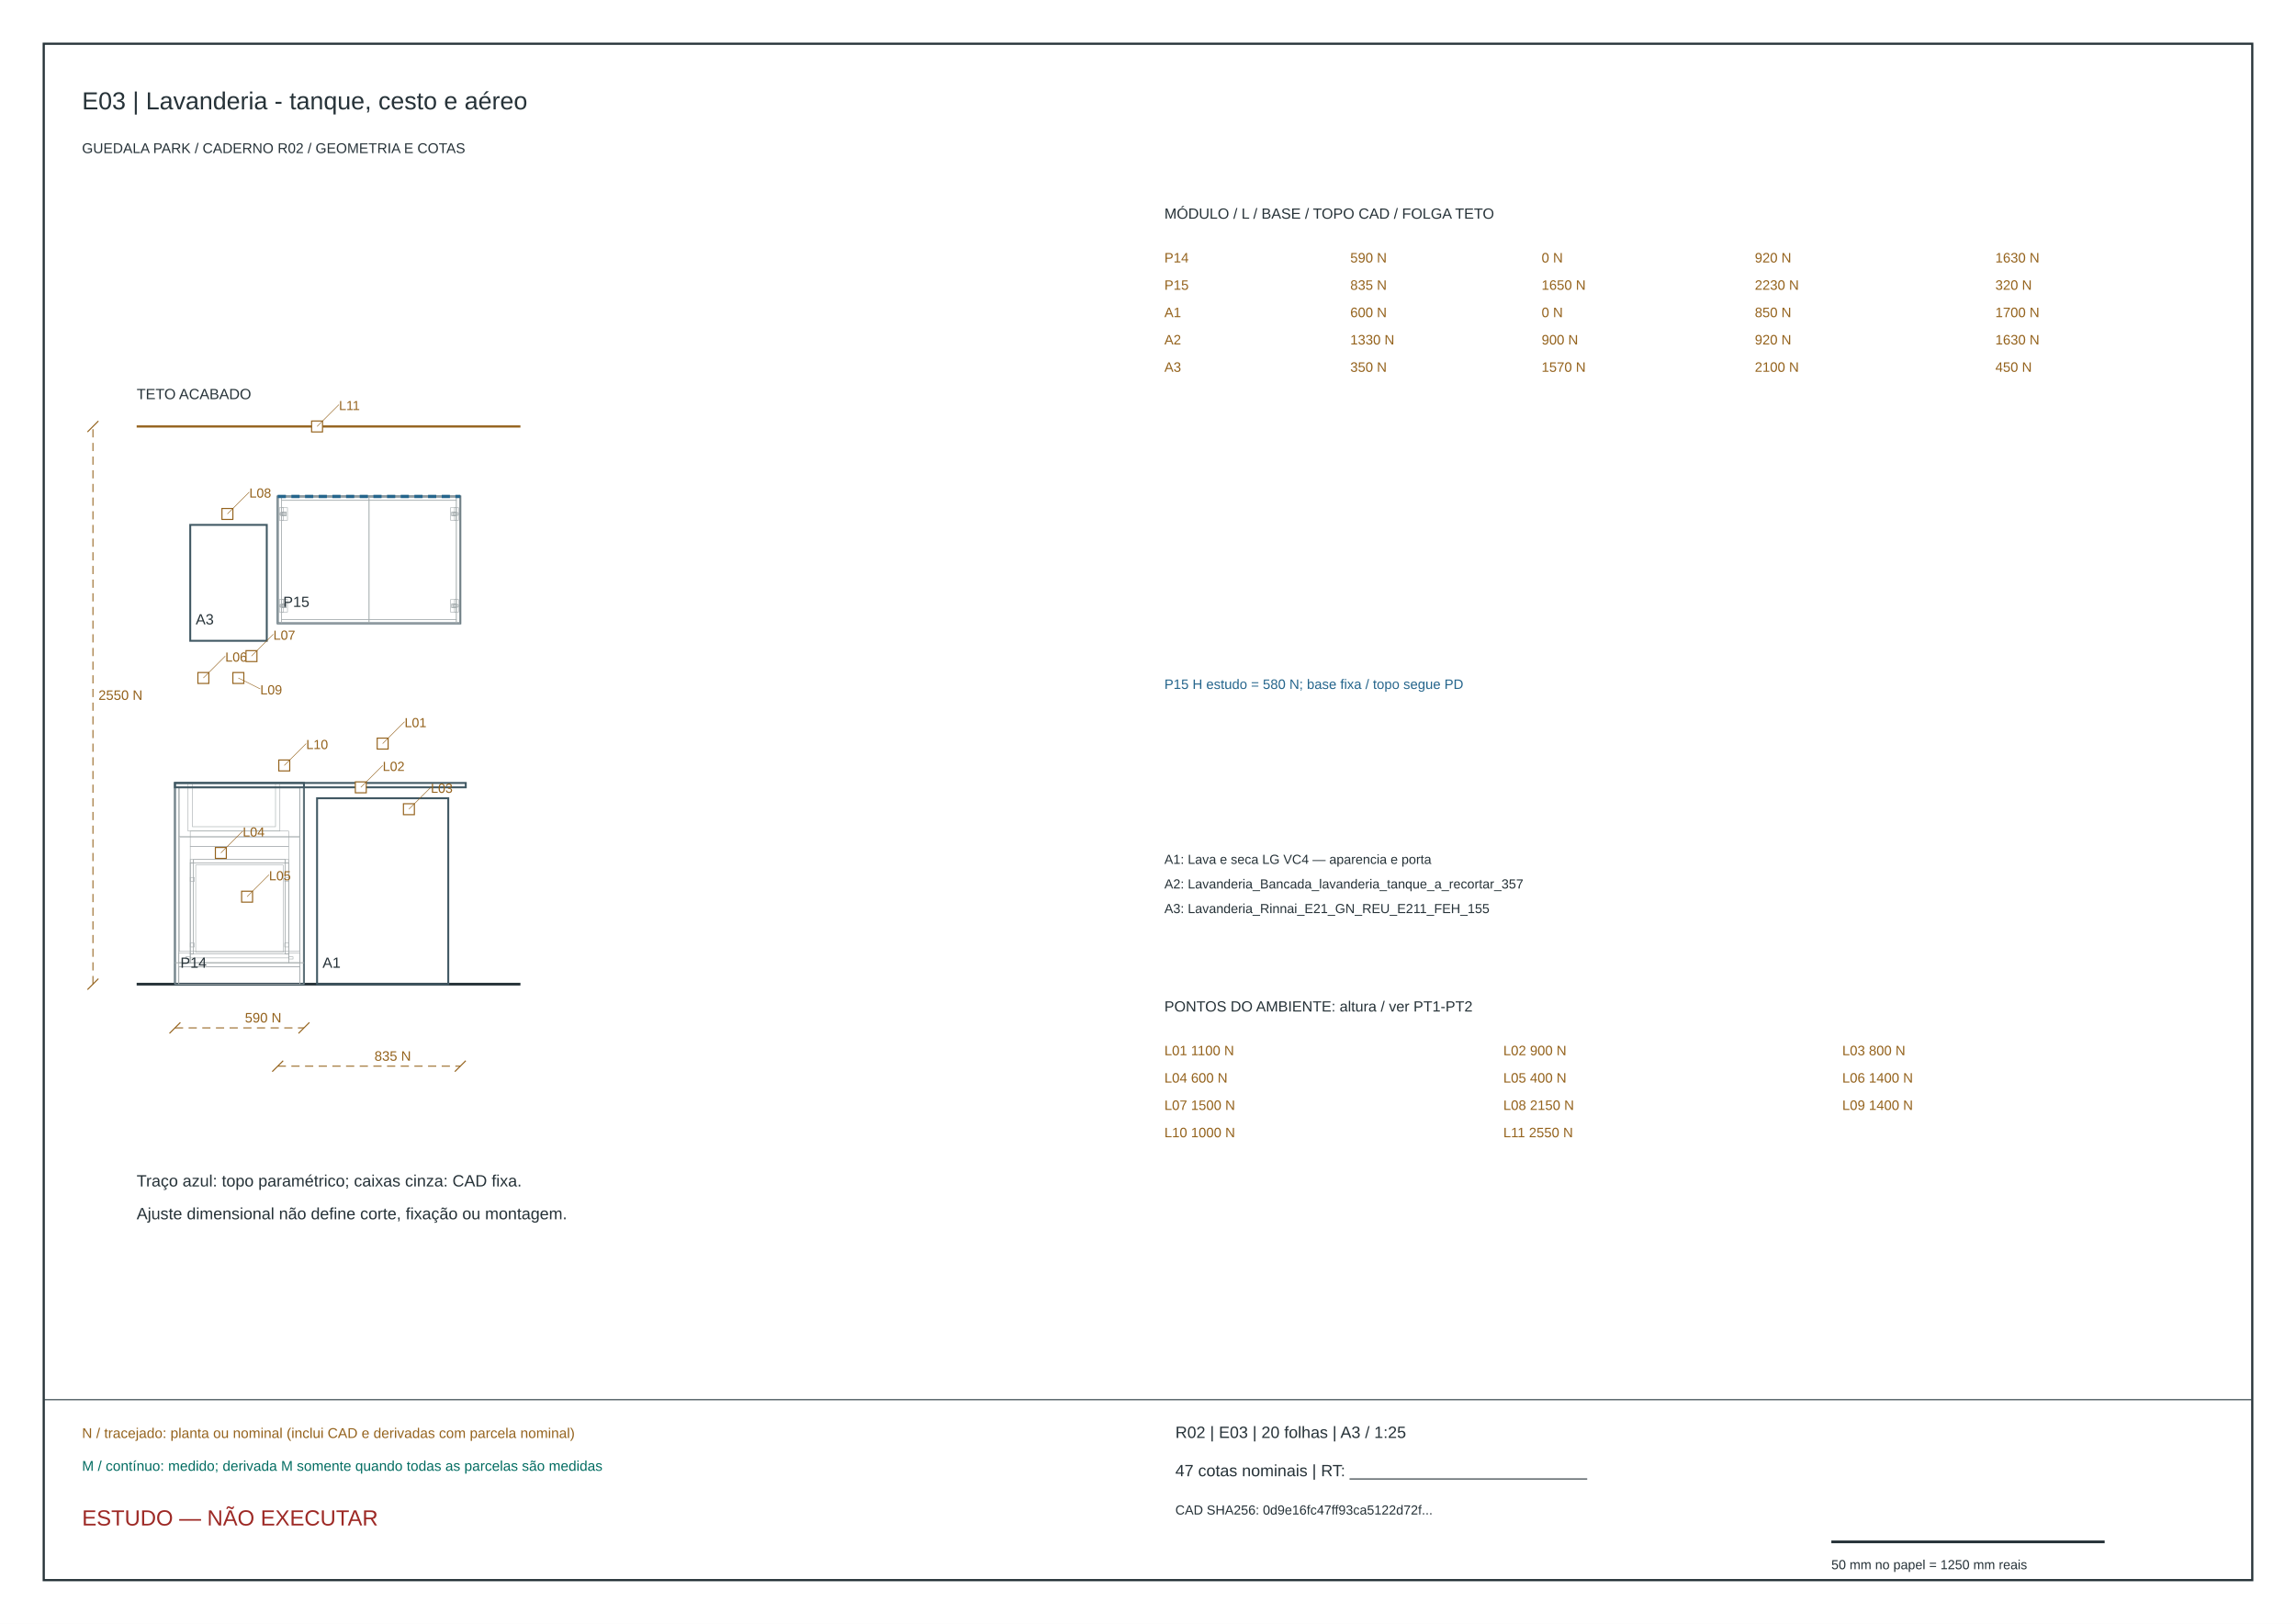
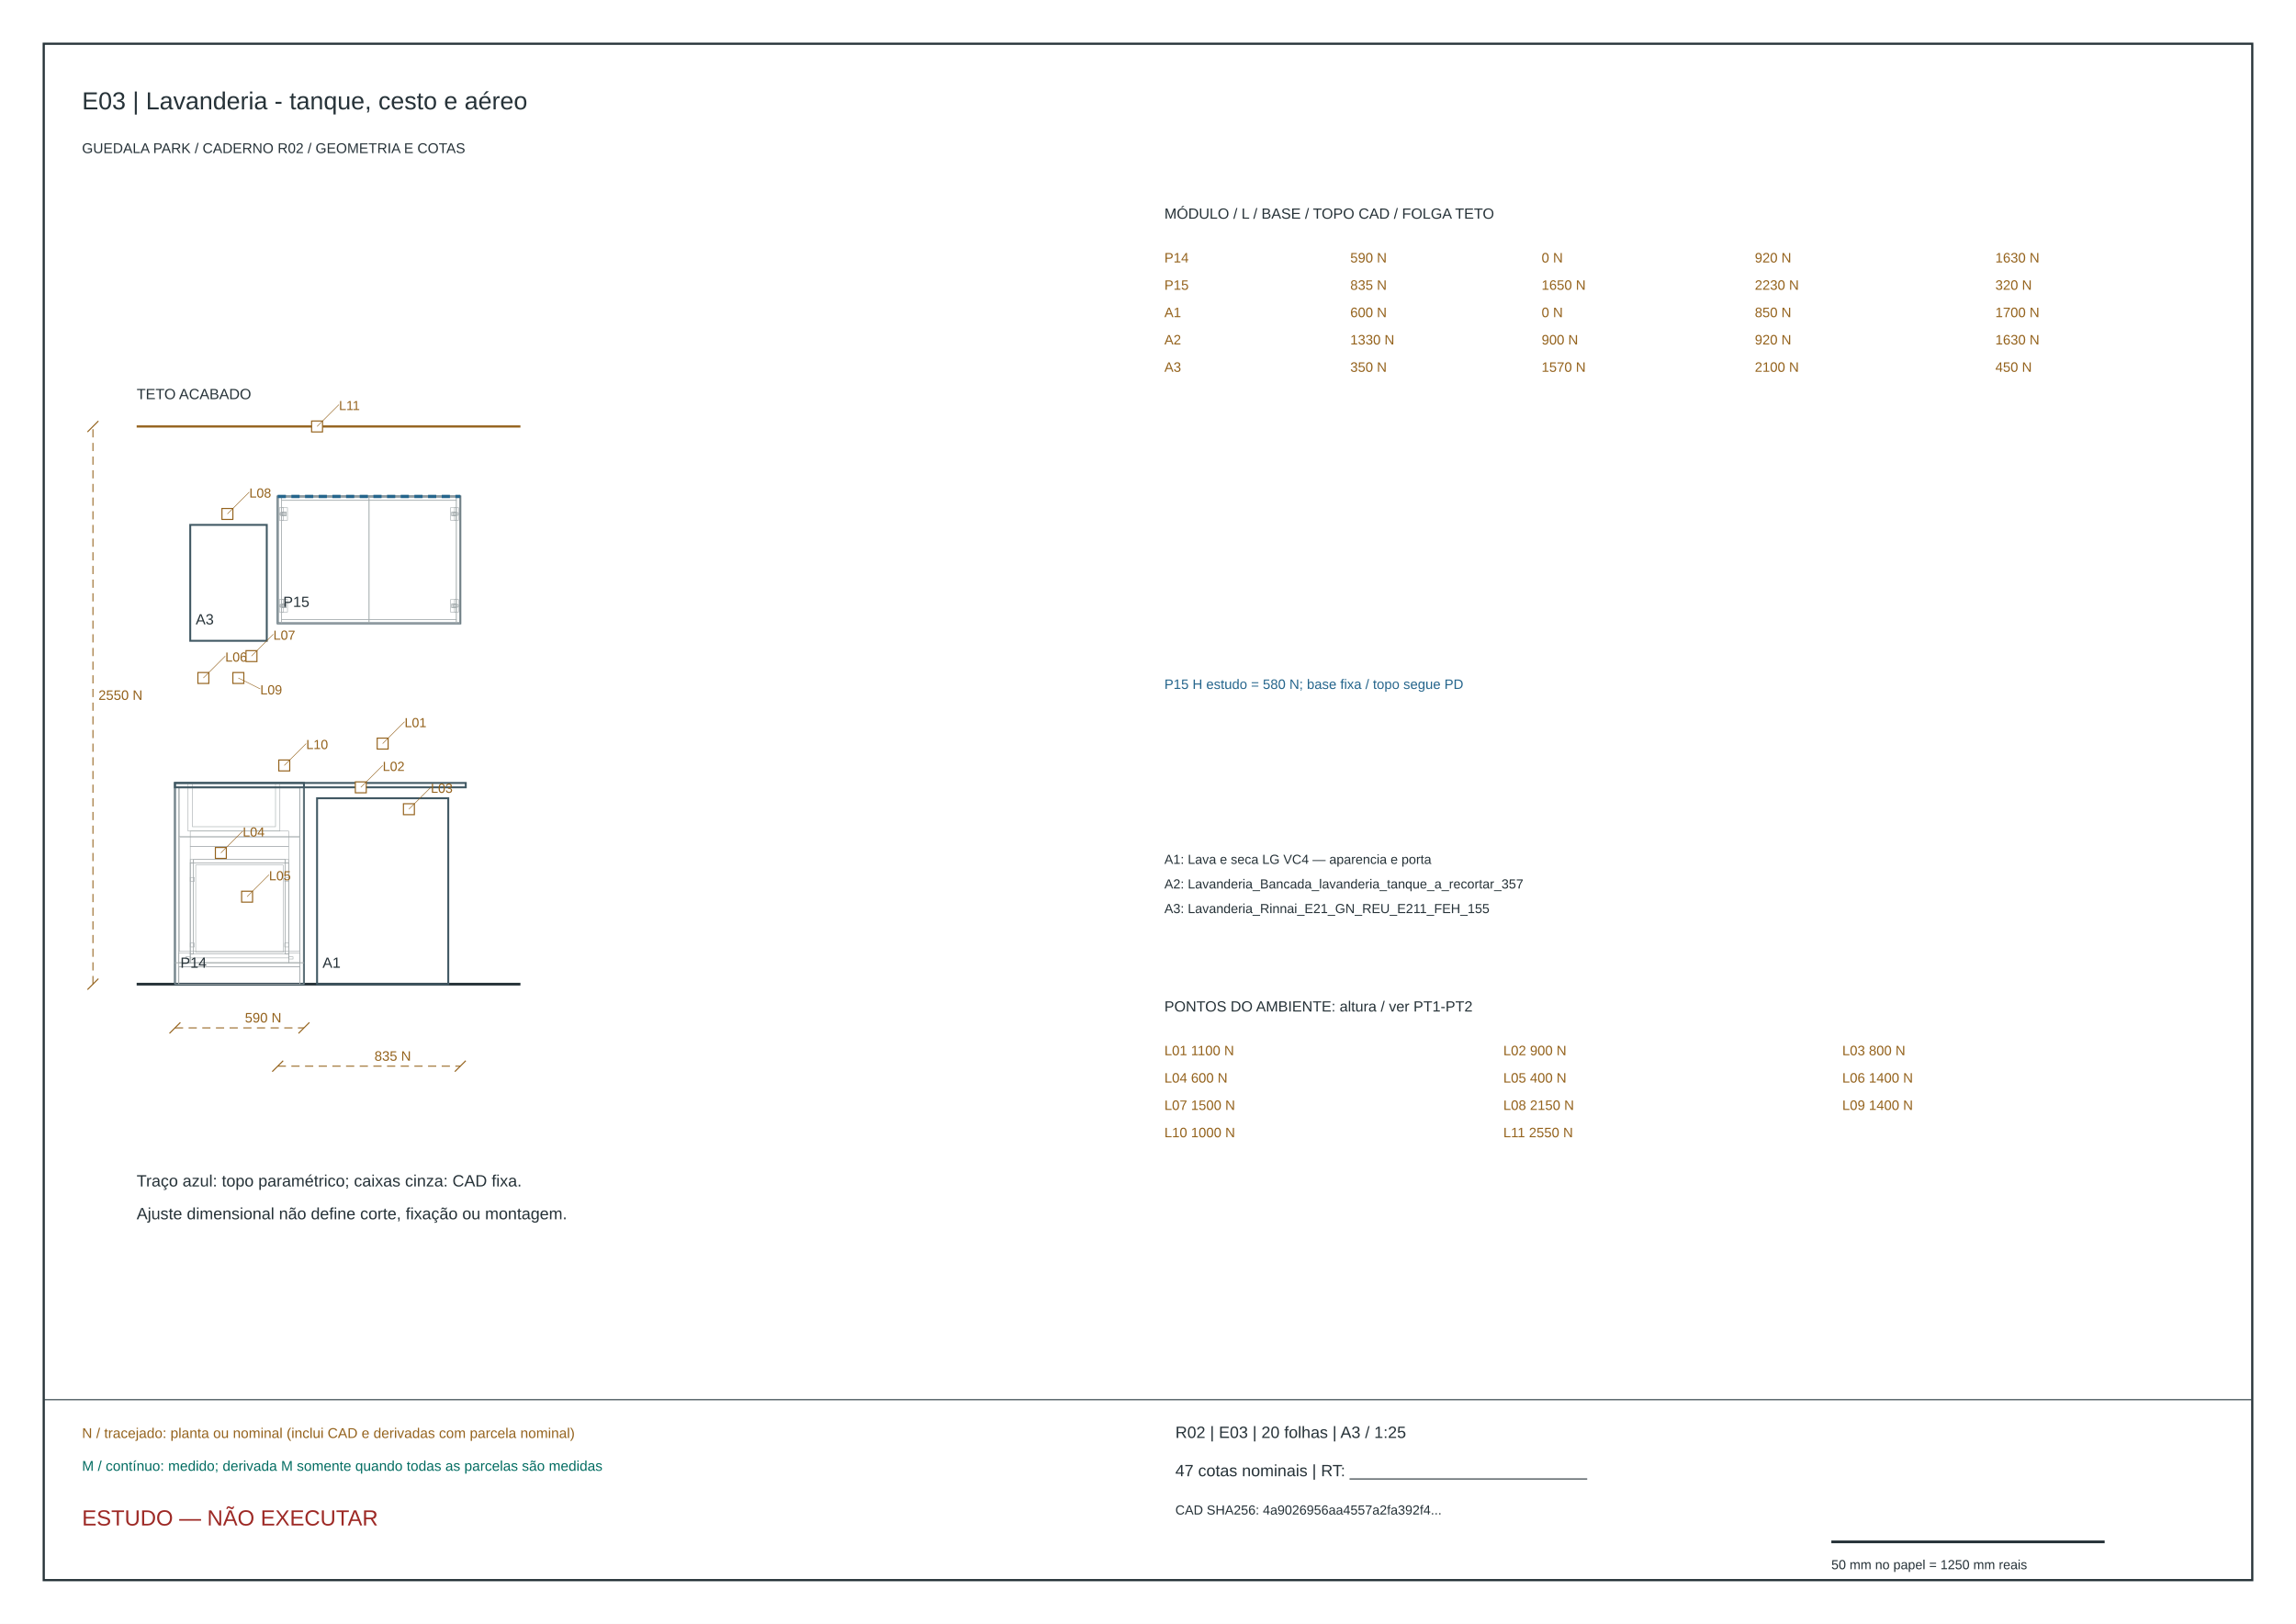
<svg xmlns="http://www.w3.org/2000/svg" width="420mm" height="297mm" viewBox="0 0 420 297">
  <rect width="420" height="297" fill="white" />
  <line x1="25" y1="180" x2="95.2" y2="180" stroke="#263238" stroke-width="0.5" />
  <line x1="25" y1="78.0" x2="95.2" y2="78.0" stroke="#94621c" stroke-width="0.4" />
  <line x1="17" y1="180" x2="17" y2="78.0" stroke="#94621c" stroke-width="0.18" stroke-dasharray="1.5 1" />
  <line x1="16" y1="181" x2="18" y2="179" stroke="#94621c" stroke-width="0.2" />
  <line x1="16" y1="79.0" x2="18" y2="77.0" stroke="#94621c" stroke-width="0.2" />
  <text x="18.0" y="128.0" font-family="Arial, sans-serif" font-size="2.5" fill="#94621c">2550 N</text>
  <text x="25" y="73.0" font-family="Arial, sans-serif" font-size="2.7" fill="#263238">TETO ACABADO</text>
  <text x="213" y="40" font-family="Arial, sans-serif" font-size="2.7" fill="#263238">MÓDULO / L / BASE / TOPO CAD / FOLGA TETO</text>
  <rect x="32.0" y="143.2" width="23.6" height="36.8" stroke="#405863" fill="none" stroke-width="0.35" />
  <rect x="32.0" y="144.0" width="0.72" height="32.08" stroke="#a2aaac" fill="none" stroke-width="0.1" />
  <rect x="54.88" y="144.0" width="0.72" height="32.08" stroke="#a2aaac" fill="none" stroke-width="0.1" />
  <rect x="32.72" y="176.08" width="22.16" height="0.72" stroke="#a2aaac" fill="none" stroke-width="0.1" />
  <rect x="32.72" y="176.8" width="22.16" height="3.2" stroke="#a2aaac" fill="none" stroke-width="0.1" />
  <rect x="32.8" y="144.12" width="22.0" height="8.88" stroke="#a2aaac" fill="none" stroke-width="0.1" />
  <rect x="32.8" y="153.16" width="22.0" height="20.84" stroke="#a2aaac" fill="none" stroke-width="0.1" />
  <rect x="34.8" y="174.48" width="18.0" height="0.72" stroke="#a2aaac" fill="none" stroke-width="0.1" />
  <rect x="34.8" y="157.8" width="0.6" height="16.68" stroke="#a2aaac" fill="none" stroke-width="0.1" />
  <rect x="34.8" y="157.8" width="0.6" height="16.68" stroke="#a2aaac" fill="none" stroke-width="0.1" />
  <rect x="52.2" y="157.8" width="0.6" height="16.68" stroke="#a2aaac" fill="none" stroke-width="0.1" />
  <rect x="52.2" y="157.8" width="0.6" height="16.68" stroke="#a2aaac" fill="none" stroke-width="0.1" />
  <rect x="34.8" y="157.2" width="0.6" height="0.6" stroke="#a2aaac" fill="none" stroke-width="0.1" />
  <rect x="52.2" y="157.2" width="0.6" height="0.6" stroke="#a2aaac" fill="none" stroke-width="0.1" />
  <rect x="35.4" y="157.2" width="16.8" height="0.6" stroke="#a2aaac" fill="none" stroke-width="0.1" />
  <rect x="35.4" y="157.2" width="16.8" height="0.6" stroke="#a2aaac" fill="none" stroke-width="0.1" />
  <rect x="34.8" y="172.48" width="0.72" height="0.72" stroke="#a2aaac" fill="none" stroke-width="0.1" />
  <rect x="34.8" y="160.48" width="0.72" height="0.72" stroke="#a2aaac" fill="none" stroke-width="0.1" />
  <rect x="52.08" y="172.48" width="0.72" height="0.72" stroke="#a2aaac" fill="none" stroke-width="0.1" />
  <rect x="52.08" y="160.48" width="0.72" height="0.72" stroke="#a2aaac" fill="none" stroke-width="0.1" />
  <rect x="32.72" y="174.32" width="2.08" height="1.76" stroke="#a2aaac" fill="none" stroke-width="0.1" />
  <rect x="52.8" y="174.32" width="2.08" height="1.76" stroke="#a2aaac" fill="none" stroke-width="0.1" />
  <rect x="34.0" y="175.0" width="0.8" height="0.4" stroke="#a2aaac" fill="none" stroke-width="0.1" />
  <rect x="52.8" y="175.0" width="0.8" height="0.4" stroke="#a2aaac" fill="none" stroke-width="0.1" />
  <rect x="35.8" y="158.2" width="16.0" height="16.0" stroke="#a2aaac" fill="none" stroke-width="0.1" />
  <rect x="34.4" y="143.2" width="16.8" height="8.8" stroke="#a2aaac" fill="none" stroke-width="0.1" />
  <rect x="35.2" y="143.2" width="15.2" height="8.0" stroke="#a2aaac" fill="none" stroke-width="0.1" />
  <rect x="34.8" y="152.0" width="18.0" height="2.8" stroke="#a2aaac" fill="none" stroke-width="0.1" />
  <rect x="34.8" y="154.8" width="18.0" height="21.28" stroke="#a2aaac" fill="none" stroke-width="0.1" />
  <rect x="32.72" y="144.0" width="22.16" height="32.08" stroke="#a2aaac" fill="none" stroke-width="0.1" />
  <rect x="32.0" y="176.08" width="0.72" height="3.92" stroke="#a2aaac" fill="none" stroke-width="0.1" />
  <rect x="54.88" y="176.08" width="0.72" height="3.92" stroke="#a2aaac" fill="none" stroke-width="0.1" />
  <rect x="32.72" y="176.8" width="22.16" height="3.2" stroke="#a2aaac" fill="none" stroke-width="0.1" />
  <text x="33.0" y="177.0" font-family="Arial, sans-serif" font-size="2.7" fill="#263238">P14</text>
  <text x="213" y="48" font-family="Arial, sans-serif" font-size="2.5" fill="#94621c">P14</text>
  <text x="247" y="48" font-family="Arial, sans-serif" font-size="2.5" fill="#94621c">590 N</text>
  <text x="282" y="48" font-family="Arial, sans-serif" font-size="2.5" fill="#94621c">0 N</text>
  <text x="321" y="48" font-family="Arial, sans-serif" font-size="2.5" fill="#94621c">920 N</text>
  <text x="365" y="48" font-family="Arial, sans-serif" font-size="2.5" fill="#94621c">1630 N</text>
  <line x1="32.0" y1="188" x2="55.6" y2="188" stroke="#94621c" stroke-width="0.18" stroke-dasharray="1.5 1" />
  <line x1="31.0" y1="189" x2="33.0" y2="187" stroke="#94621c" stroke-width="0.2" />
  <line x1="54.6" y1="189" x2="56.6" y2="187" stroke="#94621c" stroke-width="0.2" />
  <text x="44.8" y="187.0" font-family="Arial, sans-serif" font-size="2.5" fill="#94621c">590 N</text>
  <rect x="50.8" y="90.8" width="33.4" height="23.2" stroke="#405863" fill="none" stroke-width="0.35" />
  <rect x="50.8" y="90.8" width="0.72" height="23.2" stroke="#a2aaac" fill="none" stroke-width="0.1" />
  <rect x="83.48" y="90.8" width="0.72" height="23.2" stroke="#a2aaac" fill="none" stroke-width="0.1" />
  <rect x="51.52" y="91.52" width="31.96" height="21.76" stroke="#a2aaac" fill="none" stroke-width="0.1" />
  <rect x="51.52" y="113.28" width="31.96" height="0.72" stroke="#a2aaac" fill="none" stroke-width="0.1" />
  <rect x="51.52" y="90.8" width="31.96" height="0.72" stroke="#a2aaac" fill="none" stroke-width="0.1" />
  <rect x="50.88" y="90.84" width="16.58" height="23.12" stroke="#a2aaac" fill="none" stroke-width="0.1" />
  <rect x="51.6" y="110.498" width="0.517" height="0.604" stroke="#a2aaac" fill="none" stroke-width="0.1" />
  <rect x="51.64" y="110.445" width="0.739" height="0.71" stroke="#a2aaac" fill="none" stroke-width="0.1" />
  <rect x="51.328" y="110.509" width="1.007" height="0.582" stroke="#a2aaac" fill="none" stroke-width="0.1" />
  <rect x="51.126" y="110.654" width="0.881" height="0.292" stroke="#a2aaac" fill="none" stroke-width="0.1" />
  <rect x="51.101" y="109.66" width="1.489" height="2.28" stroke="#a2aaac" fill="none" stroke-width="0.1" />
  <rect x="51.52" y="109.657" width="0.34" height="2.287" stroke="#a2aaac" fill="none" stroke-width="0.1" />
  <rect x="51.6" y="93.698" width="0.517" height="0.604" stroke="#a2aaac" fill="none" stroke-width="0.1" />
  <rect x="51.64" y="93.645" width="0.739" height="0.71" stroke="#a2aaac" fill="none" stroke-width="0.1" />
  <rect x="51.328" y="93.709" width="1.007" height="0.582" stroke="#a2aaac" fill="none" stroke-width="0.1" />
  <rect x="51.126" y="93.854" width="0.881" height="0.292" stroke="#a2aaac" fill="none" stroke-width="0.1" />
  <rect x="51.101" y="92.86" width="1.489" height="2.28" stroke="#a2aaac" fill="none" stroke-width="0.1" />
  <rect x="51.52" y="92.857" width="0.34" height="2.287" stroke="#a2aaac" fill="none" stroke-width="0.1" />
  <rect x="67.54" y="90.84" width="16.58" height="23.12" stroke="#a2aaac" fill="none" stroke-width="0.1" />
  <rect x="82.883" y="110.498" width="0.517" height="0.604" stroke="#a2aaac" fill="none" stroke-width="0.1" />
  <rect x="82.62" y="110.445" width="0.739" height="0.71" stroke="#a2aaac" fill="none" stroke-width="0.1" />
  <rect x="82.665" y="110.509" width="1.007" height="0.582" stroke="#a2aaac" fill="none" stroke-width="0.1" />
  <rect x="82.994" y="110.654" width="0.881" height="0.292" stroke="#a2aaac" fill="none" stroke-width="0.1" />
  <rect x="82.41" y="109.66" width="1.489" height="2.28" stroke="#a2aaac" fill="none" stroke-width="0.1" />
  <rect x="83.14" y="109.657" width="0.34" height="2.287" stroke="#a2aaac" fill="none" stroke-width="0.1" />
  <rect x="82.883" y="93.698" width="0.517" height="0.604" stroke="#a2aaac" fill="none" stroke-width="0.1" />
  <rect x="82.62" y="93.645" width="0.739" height="0.71" stroke="#a2aaac" fill="none" stroke-width="0.1" />
  <rect x="82.665" y="93.709" width="1.007" height="0.582" stroke="#a2aaac" fill="none" stroke-width="0.1" />
  <rect x="82.994" y="93.854" width="0.881" height="0.292" stroke="#a2aaac" fill="none" stroke-width="0.1" />
  <rect x="82.41" y="92.86" width="1.489" height="2.28" stroke="#a2aaac" fill="none" stroke-width="0.1" />
  <rect x="83.14" y="92.857" width="0.34" height="2.287" stroke="#a2aaac" fill="none" stroke-width="0.1" />
  <text x="51.8" y="111.0" font-family="Arial, sans-serif" font-size="2.7" fill="#263238">P15</text>
  <text x="213" y="53" font-family="Arial, sans-serif" font-size="2.5" fill="#94621c">P15</text>
  <text x="247" y="53" font-family="Arial, sans-serif" font-size="2.5" fill="#94621c">835 N</text>
  <text x="282" y="53" font-family="Arial, sans-serif" font-size="2.5" fill="#94621c">1650 N</text>
  <text x="321" y="53" font-family="Arial, sans-serif" font-size="2.5" fill="#94621c">2230 N</text>
  <text x="365" y="53" font-family="Arial, sans-serif" font-size="2.5" fill="#94621c">320 N</text>
  <line x1="50.8" y1="195" x2="84.2" y2="195" stroke="#94621c" stroke-width="0.18" stroke-dasharray="1.5 1" />
  <line x1="49.8" y1="196" x2="51.8" y2="194" stroke="#94621c" stroke-width="0.2" />
  <line x1="83.2" y1="196" x2="85.2" y2="194" stroke="#94621c" stroke-width="0.2" />
  <text x="68.5" y="194.0" font-family="Arial, sans-serif" font-size="2.5" fill="#94621c">835 N</text>
  <line x1="50.8" y1="90.8" x2="84.2" y2="90.8" stroke="#25658c" stroke-width="0.6" stroke-dasharray="1.5 1" />
  <text x="213" y="126" font-family="Arial, sans-serif" font-size="2.5" fill="#25658c">P15 H estudo = 580 N; base fixa / topo segue PD</text>
  <rect x="58.0" y="146.0" width="24.0" height="34.0" stroke="#405863" fill="none" stroke-width="0.35" />
  <text x="59.0" y="177.0" font-family="Arial, sans-serif" font-size="2.7" fill="#263238">A1</text>
  <text x="213" y="58" font-family="Arial, sans-serif" font-size="2.5" fill="#94621c">A1</text>
  <text x="247" y="58" font-family="Arial, sans-serif" font-size="2.5" fill="#94621c">600 N</text>
  <text x="282" y="58" font-family="Arial, sans-serif" font-size="2.5" fill="#94621c">0 N</text>
  <text x="321" y="58" font-family="Arial, sans-serif" font-size="2.5" fill="#94621c">850 N</text>
  <text x="365" y="58" font-family="Arial, sans-serif" font-size="2.5" fill="#94621c">1700 N</text>
  <rect x="32.0" y="143.2" width="53.2" height="0.8" stroke="#405863" fill="none" stroke-width="0.35" />
  <text x="213" y="63" font-family="Arial, sans-serif" font-size="2.5" fill="#94621c">A2</text>
  <text x="247" y="63" font-family="Arial, sans-serif" font-size="2.5" fill="#94621c">1330 N</text>
  <text x="282" y="63" font-family="Arial, sans-serif" font-size="2.5" fill="#94621c">900 N</text>
  <text x="321" y="63" font-family="Arial, sans-serif" font-size="2.5" fill="#94621c">920 N</text>
  <text x="365" y="63" font-family="Arial, sans-serif" font-size="2.5" fill="#94621c">1630 N</text>
  <rect x="34.8" y="96.0" width="14.0" height="21.2" stroke="#405863" fill="none" stroke-width="0.35" />
  <text x="35.8" y="114.2" font-family="Arial, sans-serif" font-size="2.7" fill="#263238">A3</text>
  <text x="213" y="68" font-family="Arial, sans-serif" font-size="2.5" fill="#94621c">A3</text>
  <text x="247" y="68" font-family="Arial, sans-serif" font-size="2.5" fill="#94621c">350 N</text>
  <text x="282" y="68" font-family="Arial, sans-serif" font-size="2.5" fill="#94621c">1570 N</text>
  <text x="321" y="68" font-family="Arial, sans-serif" font-size="2.5" fill="#94621c">2100 N</text>
  <text x="365" y="68" font-family="Arial, sans-serif" font-size="2.5" fill="#94621c">450 N</text>
  <text x="25" y="217" font-family="Arial, sans-serif" font-size="3" fill="#263238">Traço azul: topo paramétrico; caixas cinza: CAD fixa.</text>
  <text x="25" y="223" font-family="Arial, sans-serif" font-size="3" fill="#263238">Ajuste dimensional não define corte, fixação ou montagem.</text>
  <text x="213" y="158.0" font-family="Arial, sans-serif" font-size="2.4" fill="#263238">A1: Lava e seca LG VC4 — aparencia e porta</text>
  <text x="213" y="162.5" font-family="Arial, sans-serif" font-size="2.4" fill="#263238">A2: Lavanderia_Bancada_lavanderia_tanque_a_recortar_357</text>
  <text x="213" y="167.0" font-family="Arial, sans-serif" font-size="2.4" fill="#263238">A3: Lavanderia_Rinnai_E21_GN_REU_E211_FEH_155</text>
  <text x="213" y="185" font-family="Arial, sans-serif" font-size="2.7" fill="#263238">PONTOS DO AMBIENTE: altura / ver PT1-PT2</text>
  <text x="213" y="193" font-family="Arial, sans-serif" font-size="2.5" fill="#94621c">L01 1100 N</text>
  <rect x="69.0" y="135.0" width="2" height="2" stroke="#94621c" fill="#ffffff" stroke-width="0.2" />
  <line x1="70.0" y1="136.0" x2="74.0" y2="132.0" stroke="#94621c" stroke-width="0.1" />
  <text x="74.0" y="133.0" font-family="Arial, sans-serif" font-size="2.4" fill="#94621c">L01</text>
  <text x="275" y="193" font-family="Arial, sans-serif" font-size="2.5" fill="#94621c">L02 900 N</text>
  <rect x="65.0" y="143.0" width="2" height="2" stroke="#94621c" fill="#ffffff" stroke-width="0.2" />
  <line x1="66.0" y1="144.0" x2="70.0" y2="140.0" stroke="#94621c" stroke-width="0.1" />
  <text x="70.0" y="141.0" font-family="Arial, sans-serif" font-size="2.4" fill="#94621c">L02</text>
  <text x="337" y="193" font-family="Arial, sans-serif" font-size="2.5" fill="#94621c">L03 800 N</text>
  <rect x="73.8" y="147.0" width="2" height="2" stroke="#94621c" fill="#ffffff" stroke-width="0.2" />
  <line x1="74.8" y1="148.0" x2="78.8" y2="144.0" stroke="#94621c" stroke-width="0.1" />
  <text x="78.8" y="145.0" font-family="Arial, sans-serif" font-size="2.4" fill="#94621c">L03</text>
  <text x="213" y="198" font-family="Arial, sans-serif" font-size="2.5" fill="#94621c">L04 600 N</text>
  <rect x="39.4" y="155.0" width="2" height="2" stroke="#94621c" fill="#ffffff" stroke-width="0.2" />
  <line x1="40.4" y1="156.0" x2="44.4" y2="152.0" stroke="#94621c" stroke-width="0.1" />
  <text x="44.4" y="153.0" font-family="Arial, sans-serif" font-size="2.4" fill="#94621c">L04</text>
  <text x="275" y="198" font-family="Arial, sans-serif" font-size="2.5" fill="#94621c">L05 400 N</text>
  <rect x="44.2" y="163.0" width="2" height="2" stroke="#94621c" fill="#ffffff" stroke-width="0.2" />
  <line x1="45.2" y1="164.0" x2="49.2" y2="160.0" stroke="#94621c" stroke-width="0.1" />
  <text x="49.2" y="161.0" font-family="Arial, sans-serif" font-size="2.4" fill="#94621c">L05</text>
  <text x="337" y="198" font-family="Arial, sans-serif" font-size="2.5" fill="#94621c">L06 1400 N</text>
  <rect x="36.2" y="123.0" width="2" height="2" stroke="#94621c" fill="#ffffff" stroke-width="0.2" />
  <line x1="37.2" y1="124.0" x2="41.2" y2="120.0" stroke="#94621c" stroke-width="0.1" />
  <text x="41.2" y="121.0" font-family="Arial, sans-serif" font-size="2.4" fill="#94621c">L06</text>
  <text x="213" y="203" font-family="Arial, sans-serif" font-size="2.5" fill="#94621c">L07 1500 N</text>
  <rect x="45.0" y="119.0" width="2" height="2" stroke="#94621c" fill="#ffffff" stroke-width="0.2" />
  <line x1="46.0" y1="120.0" x2="50.0" y2="116.0" stroke="#94621c" stroke-width="0.1" />
  <text x="50.0" y="117.0" font-family="Arial, sans-serif" font-size="2.4" fill="#94621c">L07</text>
  <text x="275" y="203" font-family="Arial, sans-serif" font-size="2.5" fill="#94621c">L08 2150 N</text>
  <rect x="40.6" y="93.0" width="2" height="2" stroke="#94621c" fill="#ffffff" stroke-width="0.2" />
  <line x1="41.6" y1="94.0" x2="45.6" y2="90.0" stroke="#94621c" stroke-width="0.1" />
  <text x="45.6" y="91.0" font-family="Arial, sans-serif" font-size="2.4" fill="#94621c">L08</text>
  <text x="337" y="203" font-family="Arial, sans-serif" font-size="2.5" fill="#94621c">L09 1400 N</text>
  <rect x="42.6" y="123.0" width="2" height="2" stroke="#94621c" fill="#ffffff" stroke-width="0.2" />
  <line x1="43.6" y1="124.0" x2="47.6" y2="126.0" stroke="#94621c" stroke-width="0.1" />
  <text x="47.6" y="127.0" font-family="Arial, sans-serif" font-size="2.4" fill="#94621c">L09</text>
  <text x="213" y="208" font-family="Arial, sans-serif" font-size="2.5" fill="#94621c">L10 1000 N</text>
  <rect x="51.0" y="139.0" width="2" height="2" stroke="#94621c" fill="#ffffff" stroke-width="0.2" />
  <line x1="52.0" y1="140.0" x2="56.0" y2="136.0" stroke="#94621c" stroke-width="0.1" />
  <text x="56.0" y="137.0" font-family="Arial, sans-serif" font-size="2.4" fill="#94621c">L10</text>
  <text x="275" y="208" font-family="Arial, sans-serif" font-size="2.5" fill="#94621c">L11 2550 N</text>
  <rect x="57.0" y="77.0" width="2" height="2" stroke="#94621c" fill="#ffffff" stroke-width="0.2" />
  <line x1="58.0" y1="78.0" x2="62.0" y2="74.0" stroke="#94621c" stroke-width="0.1" />
  <text x="62.0" y="75.0" font-family="Arial, sans-serif" font-size="2.4" fill="#94621c">L11</text>
  <rect x="8" y="8" width="404" height="281" stroke="#263238" fill="none" stroke-width="0.4" />
  <text x="15" y="20" font-family="Arial, sans-serif" font-size="4.5" fill="#263238">E03 | Lavanderia - tanque, cesto e aéreo</text>
  <text x="15" y="28" font-family="Arial, sans-serif" font-size="2.6" fill="#263238">GUEDALA PARK  /  CADERNO R02  /  GEOMETRIA E COTAS</text>
  <line x1="8" y1="256" x2="412" y2="256" stroke="#34434a" stroke-width="0.2" />
  <text x="15" y="263" font-family="Arial, sans-serif" font-size="2.6" fill="#94621c">N / tracejado: planta ou nominal (inclui CAD e derivadas com parcela nominal)</text>
  <text x="15" y="269" font-family="Arial, sans-serif" font-size="2.6" fill="#006b60">M / contínuo: medido; derivada M somente quando todas as parcelas são medidas</text>
  <text x="15" y="279" font-family="Arial, sans-serif" font-size="4" fill="#9d2925">ESTUDO — NÃO EXECUTAR</text>
  <text x="215" y="263" font-family="Arial, sans-serif" font-size="3" fill="#263238">R02 | E03 | 20 folhas | A3 / 1:25</text>
  <text x="215" y="270" font-family="Arial, sans-serif" font-size="3" fill="#263238">47 cotas nominais | RT: __________________________</text>
-   <text x="215" y="277" font-family="Arial, sans-serif" font-size="2.4" fill="#263238">CAD SHA256: 0d9e16fc47ff93ca5122d72f...</text>
+   <text x="215" y="277" font-family="Arial, sans-serif" font-size="2.4" fill="#263238">CAD SHA256: 4a9026956aa4557a2fa392f4...</text>
  <line x1="335" y1="282" x2="385" y2="282" stroke="#263238" stroke-width="0.5" />
  <text x="335" y="287" font-family="Arial, sans-serif" font-size="2.4" fill="#263238">50 mm no papel = 1250 mm reais</text>
</svg>
